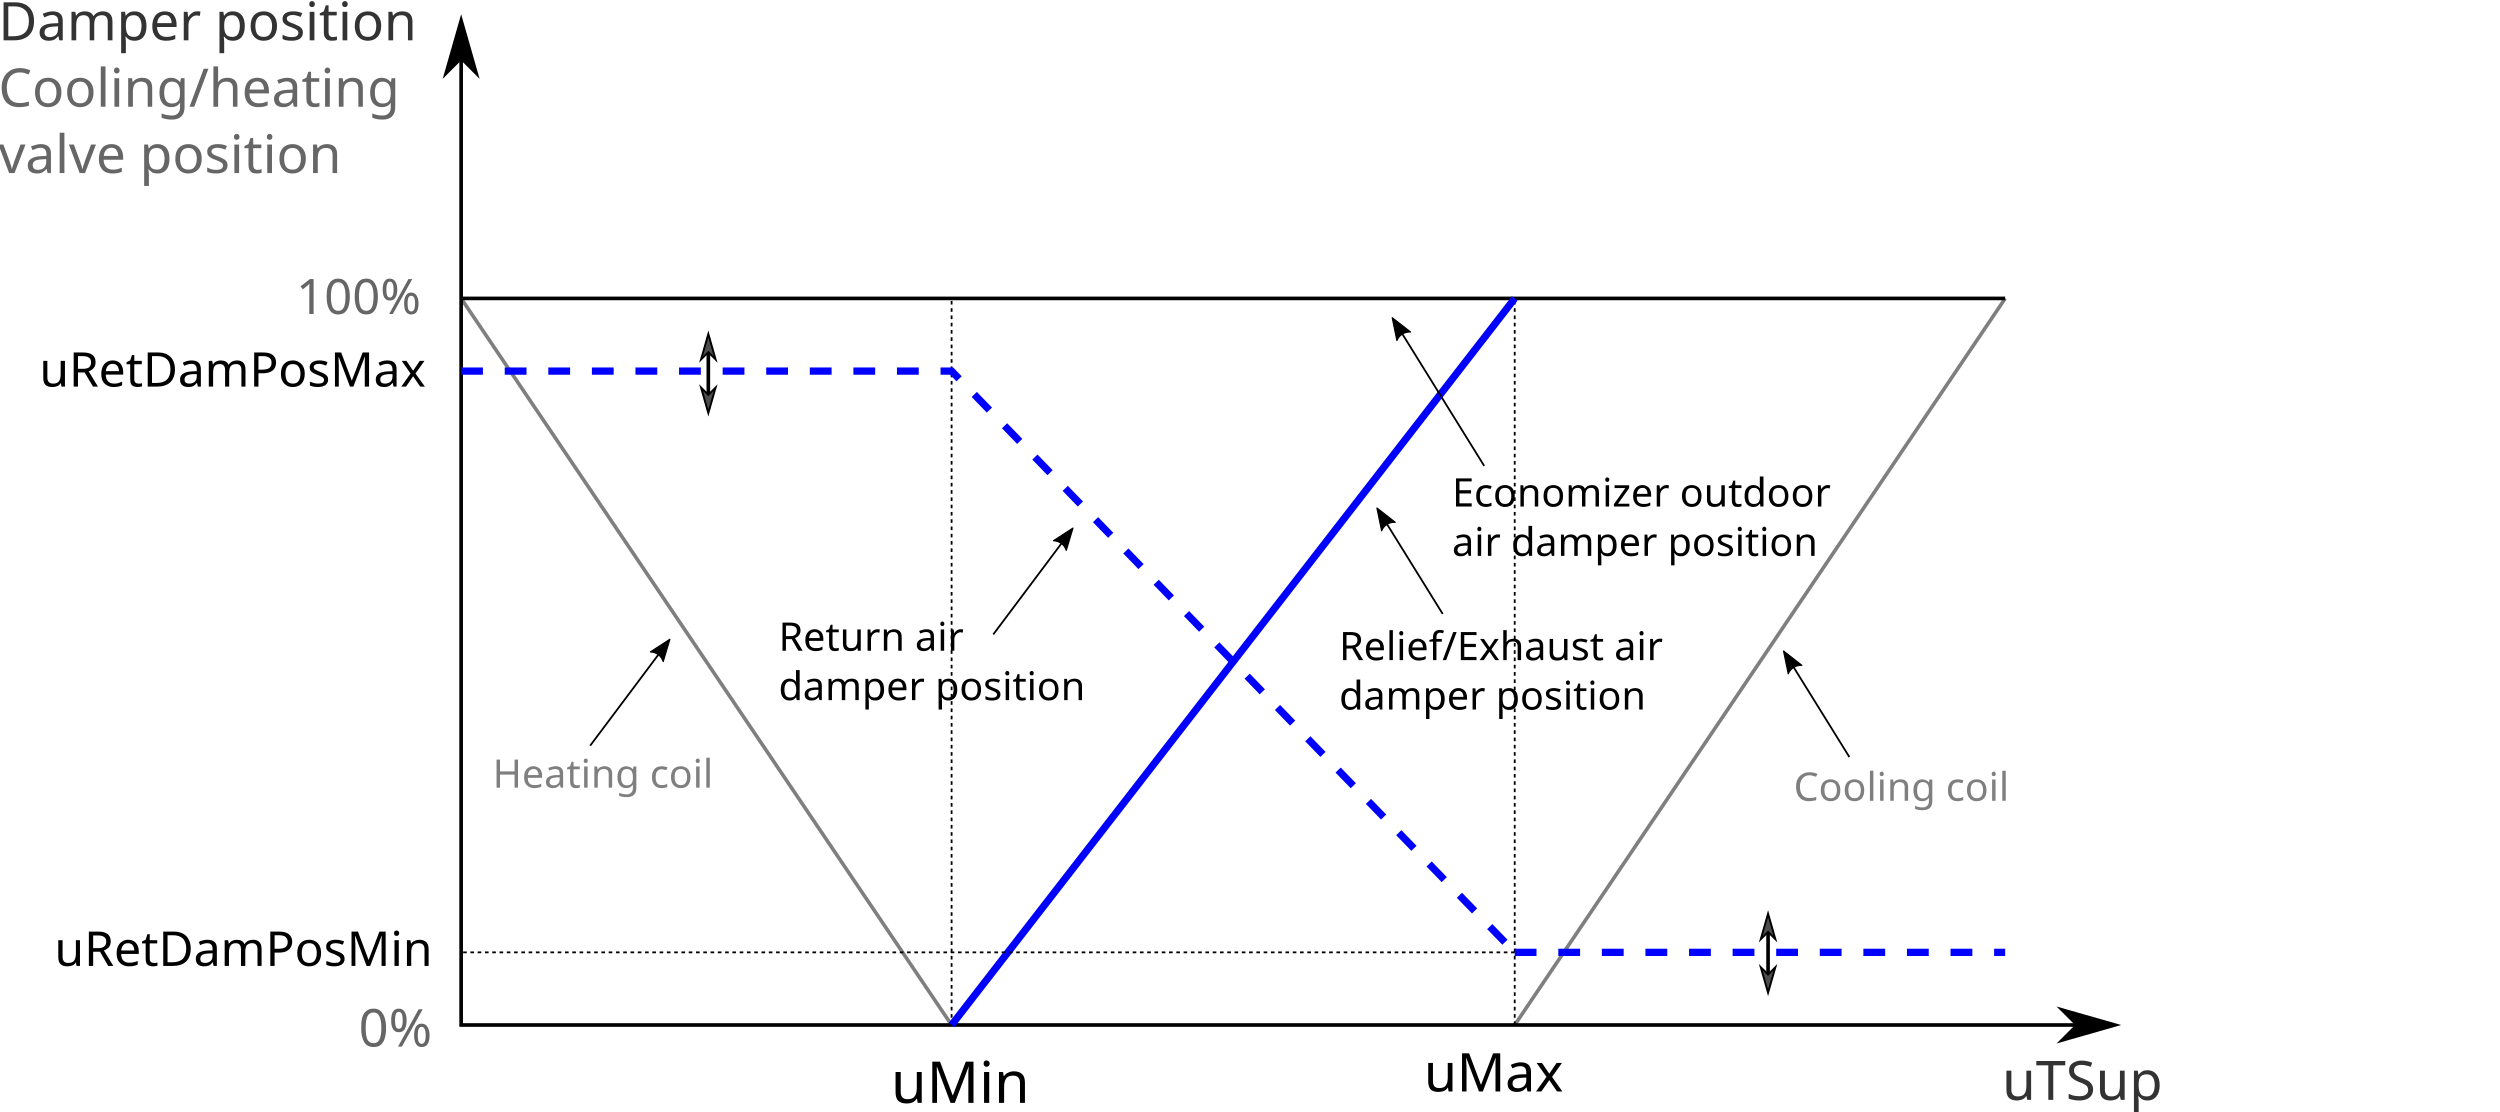
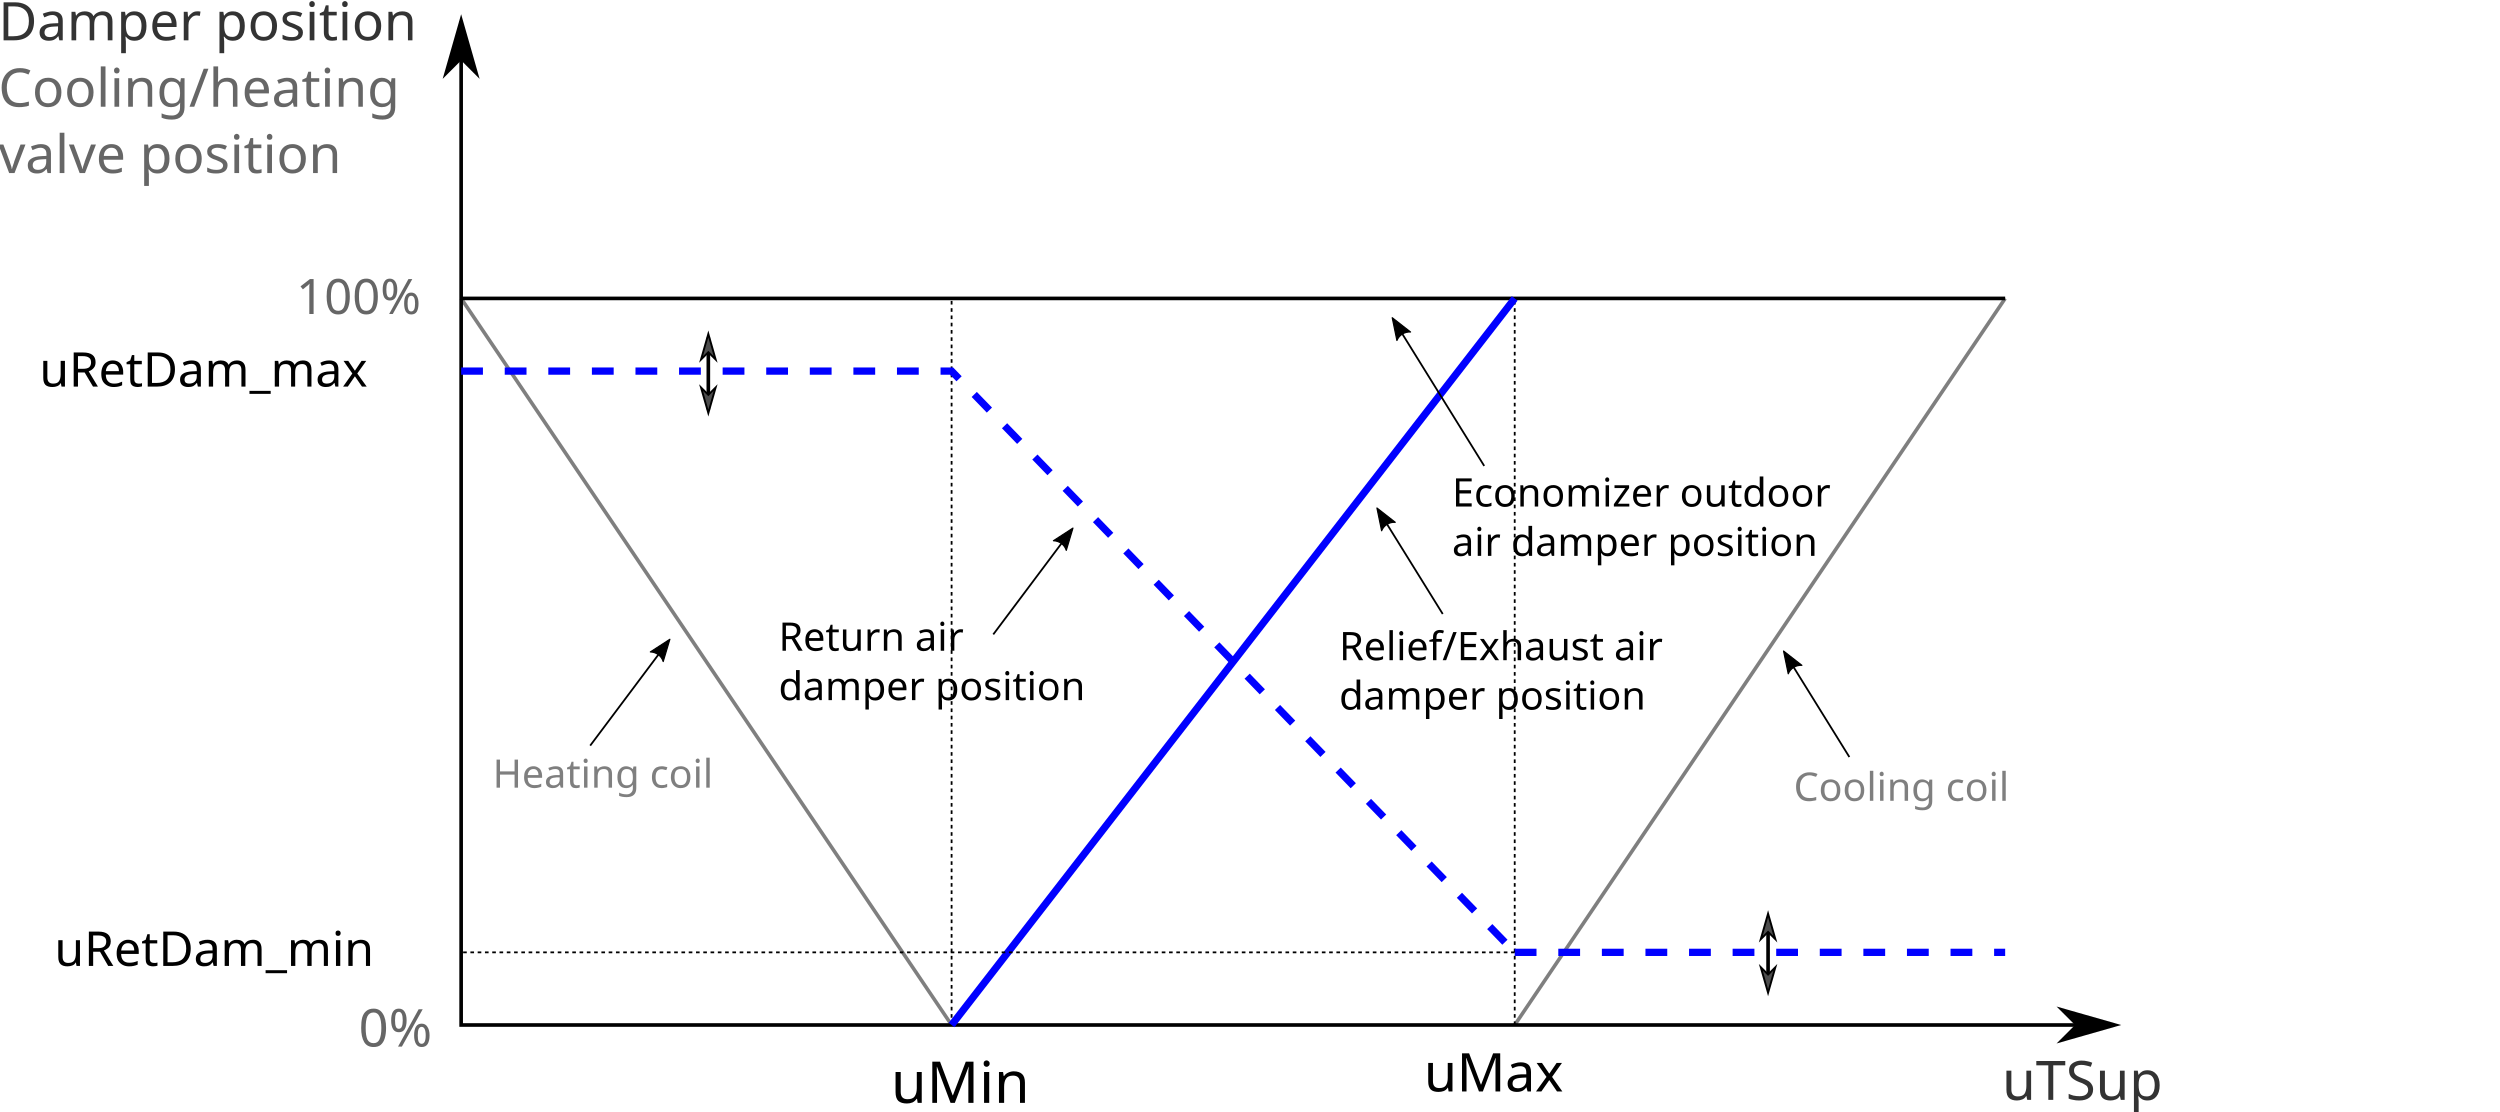
<svg xmlns="http://www.w3.org/2000/svg" width="182.07mm" height="80.922mm" viewBox="0 0 645.128 286.731" id="svg2" version="1.1">
  <defs id="defs4">
    <marker style="overflow:visible" id="marker2677" refX="0" refY="0" orient="auto">
      <path transform="matrix(-1.1,0,0,-1.1,-1.1,0)" d="M 8.719,4.034 -2.207,0.016 8.719,-4.002 c -1.745,2.372 -1.735,5.617 -6e-7,8.035 z" style="fill:#000000;fill-opacity:1;fill-rule:evenodd;stroke:#000000;stroke-width:0.625;stroke-linejoin:round;stroke-opacity:1" id="path2675" />
    </marker>
    <marker style="overflow:visible" id="Arrow2Lend" refX="0" refY="0" orient="auto">
      <path transform="matrix(-1.1,0,0,-1.1,-1.1,0)" d="M 8.719,4.034 -2.207,0.016 8.719,-4.002 c -1.745,2.372 -1.735,5.617 -6e-7,8.035 z" style="fill:#000000;fill-opacity:1;fill-rule:evenodd;stroke:#000000;stroke-width:0.625;stroke-linejoin:round;stroke-opacity:1" id="path1609" />
    </marker>
    <marker style="overflow:visible" id="marker2284" refX="0" refY="0" orient="auto">
      <path transform="matrix(0.8,0,0,0.8,10,0)" style="fill:#000000;fill-opacity:1;fill-rule:evenodd;stroke:#000000;stroke-width:1pt;stroke-opacity:1" d="M 0,0 5,-5 -12.5,0 5,5 Z" id="path2282" />
    </marker>
    <marker style="overflow:visible" id="Arrow1Lstart" refX="0" refY="0" orient="auto">
      <path transform="matrix(0.8,0,0,0.8,10,0)" style="fill:#000000;fill-opacity:1;fill-rule:evenodd;stroke:#000000;stroke-width:1pt;stroke-opacity:1" d="M 0,0 5,-5 -12.5,0 5,5 Z" id="path1588" />
    </marker>
    <marker orient="auto" refY="0" refX="0" id="marker1472" style="overflow:visible">
      <path id="path1470" d="M 0,0 5,-5 -12.5,0 5,5 Z" style="fill:#000000;fill-opacity:1;fill-rule:evenodd;stroke:#000000;stroke-width:1pt;stroke-opacity:1" transform="matrix(-0.8,0,0,-0.8,-10,0)" />
    </marker>
    <marker orient="auto" refY="0" refX="0" id="marker1354" style="overflow:visible">
      <path id="path1352" d="M 0,0 5,-5 -12.5,0 5,5 Z" style="fill:#000000;fill-opacity:1;fill-rule:evenodd;stroke:#000000;stroke-width:1pt;stroke-opacity:1" transform="matrix(-0.8,0,0,-0.8,-10,0)" />
    </marker>
    <marker orient="auto" refY="0" refX="0" id="marker1254" style="overflow:visible">
      <path id="path1252" style="fill:#000000;fill-opacity:1;fill-rule:evenodd;stroke:#000000;stroke-width:0.625;stroke-linejoin:round;stroke-opacity:1" d="M 8.719,4.034 -2.207,0.016 8.719,-4.002 c -1.745,2.372 -1.735,5.617 -6e-7,8.035 z" transform="matrix(1.1,0,0,1.1,1.1,0)" />
    </marker>
    <marker style="overflow:visible" id="marker9822-6" refX="0" refY="0" orient="auto">
      <path transform="matrix(0.4,0,0,0.4,4,0)" style="fill:#4d4d4d;fill-opacity:1;fill-rule:evenodd;stroke:#000000;stroke-width:1pt;stroke-opacity:1" d="M 0,0 5,-5 -12.5,0 5,5 Z" id="path9820-9" />
    </marker>
    <marker orient="auto" refY="0" refX="0" id="marker10000-5" style="overflow:visible">
      <path id="path9998-3" d="M 0,0 5,-5 -12.5,0 5,5 Z" style="fill:#4d4d4d;fill-opacity:1;fill-rule:evenodd;stroke:#000000;stroke-width:1pt;stroke-opacity:1" transform="matrix(-0.4,0,0,-0.4,-4,0)" />
    </marker>
    <marker orient="auto" refY="0" refX="0" id="marker9484-2" style="overflow:visible">
      <path id="path9482-8" d="M 0,0 5,-5 -12.5,0 5,5 Z" style="fill:#4d4d4d;fill-opacity:1;fill-rule:evenodd;stroke:#000000;stroke-width:1pt;stroke-opacity:1" transform="matrix(0.4,0,0,0.4,4,0)" />
    </marker>
    <marker style="overflow:visible" id="marker9650-8" refX="0" refY="0" orient="auto">
      <path transform="matrix(-0.4,0,0,-0.4,-4,0)" style="fill:#4d4d4d;fill-opacity:1;fill-rule:evenodd;stroke:#000000;stroke-width:1pt;stroke-opacity:1" d="M 0,0 5,-5 -12.5,0 5,5 Z" id="path9648-9" />
    </marker>
    <marker orient="auto" refY="0" refX="0" id="marker9484" style="overflow:visible">
      <path id="path9482" d="M 0,0 5,-5 -12.5,0 5,5 Z" style="fill:#4d4d4d;fill-opacity:1;fill-rule:evenodd;stroke:#000000;stroke-width:1pt;stroke-opacity:1" transform="matrix(0.4,0,0,0.4,4,0)" />
    </marker>
    <marker style="overflow:visible" id="marker9650" refX="0" refY="0" orient="auto">
      <path transform="matrix(-0.4,0,0,-0.4,-4,0)" style="fill:#4d4d4d;fill-opacity:1;fill-rule:evenodd;stroke:#000000;stroke-width:1pt;stroke-opacity:1" d="M 0,0 5,-5 -12.5,0 5,5 Z" id="path9648" />
    </marker>
    <marker style="overflow:visible" id="marker9822" refX="0" refY="0" orient="auto">
      <path transform="matrix(0.4,0,0,0.4,4,0)" style="fill:#4d4d4d;fill-opacity:1;fill-rule:evenodd;stroke:#000000;stroke-width:1pt;stroke-opacity:1" d="M 0,0 5,-5 -12.5,0 5,5 Z" id="path9820" />
    </marker>
    <marker orient="auto" refY="0" refX="0" id="marker10000" style="overflow:visible">
      <path id="path9998" d="M 0,0 5,-5 -12.5,0 5,5 Z" style="fill:#4d4d4d;fill-opacity:1;fill-rule:evenodd;stroke:#000000;stroke-width:1pt;stroke-opacity:1" transform="matrix(-0.4,0,0,-0.4,-4,0)" />
    </marker>
    <marker orient="auto" refY="0" refX="0" id="marker6810" style="overflow:visible">
      <path id="path6808" d="M 0,0 5,-5 -12.5,0 5,5 Z" style="fill:#000000;fill-opacity:1;fill-rule:evenodd;stroke:#000000;stroke-width:1pt;stroke-opacity:0.964" transform="matrix(0.4,0,0,0.4,4,0)" />
    </marker>
    <marker orient="auto" refY="0" refX="0" id="Arrow1Mstart" style="overflow:visible">
      <path id="path6104" d="M 0,0 5,-5 -12.5,0 5,5 Z" style="fill:#000000;fill-opacity:1;fill-rule:evenodd;stroke:#000000;stroke-width:1pt;stroke-opacity:1" transform="matrix(0.4,0,0,0.4,4,0)" />
    </marker>
    <marker style="overflow:visible" id="Arrow2Lend-2" refX="0" refY="0" orient="auto">
      <path transform="matrix(-1.1,0,0,-1.1,-1.1,0)" d="M 8.719,4.034 -2.207,0.016 8.719,-4.002 c -1.745,2.372 -1.735,5.617 -6e-7,8.035 z" style="fill:#000000;fill-opacity:1;fill-rule:evenodd;stroke:#000000;stroke-width:0.625;stroke-linejoin:round;stroke-opacity:1" id="path1609-8" />
    </marker>
    <marker style="overflow:visible" id="marker2677-9" refX="0" refY="0" orient="auto">
      <path transform="matrix(-1.1,0,0,-1.1,-1.1,0)" d="M 8.719,4.034 -2.207,0.016 8.719,-4.002 c -1.745,2.372 -1.735,5.617 -6e-7,8.035 z" style="fill:#000000;fill-opacity:1;fill-rule:evenodd;stroke:#000000;stroke-width:0.625;stroke-linejoin:round;stroke-opacity:1" id="path2675-2" />
    </marker>
    <marker style="overflow:visible" id="marker2677-9-8" refX="0" refY="0" orient="auto">
      <path transform="matrix(-1.1,0,0,-1.1,-1.1,0)" d="M 8.719,4.034 -2.207,0.016 8.719,-4.002 c -1.745,2.372 -1.735,5.617 -6e-7,8.035 z" style="fill:#000000;fill-opacity:1;fill-rule:evenodd;stroke:#000000;stroke-width:0.625;stroke-linejoin:round;stroke-opacity:1" id="path2675-2-8" />
    </marker>
  </defs>
  <g id="layer1" transform="translate(-60.64015,-396.8336)">
    <g transform="matrix(3.543307,0,0,3.543307,12.95465,15.48085)" id="layer1-6">
      <path id="path7626" d="m 195.527,117.37 v 0" style="opacity:0;fill:#333333;fill-rule:evenodd;stroke:none;stroke-width:0.265px;stroke-linecap:butt;stroke-linejoin:miter;stroke-opacity:1" />
      <text id="text4487-8-2" y="187.943" x="78.353" style="font-style:normal;font-variant:normal;font-weight:normal;font-stretch:normal;font-size:10.619px;line-height:0%;font-family:sans-serif;-inkscape-font-specification:'sans-serif, Normal';text-align:start;letter-spacing:0px;word-spacing:0px;writing-mode:lr-tb;text-anchor:start;fill:#000000;fill-opacity:1;stroke:none;stroke-width:0.093" xml:space="preserve">
        <tspan id="tspan1089" x="78.353" y="187.943" style="font-size:4.205px;line-height:0;stroke-width:0.093">uMin</tspan>
      </text>
      <text id="text4487-8-00" y="187.121" x="117.16" style="font-style:normal;font-variant:normal;font-weight:normal;font-stretch:normal;font-size:10.22px;line-height:0%;font-family:sans-serif;-inkscape-font-specification:'sans-serif, Normal';text-align:start;letter-spacing:0px;word-spacing:0px;writing-mode:lr-tb;text-anchor:start;fill:#000000;fill-opacity:1;stroke:none;stroke-width:0.086" xml:space="preserve">
        <tspan id="tspan1091" x="117.16" y="187.121" style="font-size:3.883px;line-height:0;stroke-width:0.086">uMax</tspan>
      </text>
      <path id="path9459-0" d="m 142.223,179.66 c 0,-5.093 0,-5.226 0,-5.226" style="fill:#4d4d4d;stroke:#000000;stroke-width:0.265px;stroke-linecap:butt;stroke-linejoin:miter;stroke-opacity:1;marker-start:url(#marker9484);marker-end:url(#marker9650)" />
      <text id="text4487-8-00-8" y="187.726" x="159.269" style="font-style:normal;font-variant:normal;font-weight:normal;font-stretch:normal;font-size:10.853px;line-height:0%;font-family:sans-serif;-inkscape-font-specification:'sans-serif, Normal';text-align:start;letter-spacing:0px;word-spacing:0px;writing-mode:lr-tb;text-anchor:start;fill:#333333;fill-opacity:1;stroke:none;stroke-width:0.087" xml:space="preserve">
        <tspan id="tspan1083" x="159.269" y="187.726" style="font-size:3.953px;line-height:0;stroke-width:0.087">uTSup</tspan>
      </text>
      <text id="text4487-7-8" y="130.496" x="35.03" style="font-style:normal;font-weight:normal;font-size:10.116px;line-height:0%;font-family:sans-serif;letter-spacing:0px;word-spacing:0px;fill:#333333;fill-opacity:1;stroke:none;stroke-width:0.223" xml:space="preserve">
        <tspan id="tspan9169-30" style="font-size:3.569px;line-height:1.25;fill:#666666;stroke-width:0.223" y="130.496" x="35.03">100%</tspan>
      </text>
      <text id="text4487-7-8-6" y="183.846" x="39.573" style="font-style:normal;font-weight:normal;font-size:10.81px;line-height:0%;font-family:sans-serif;letter-spacing:0px;word-spacing:0px;fill:#333333;fill-opacity:1;stroke:none;stroke-width:0.238" xml:space="preserve">
        <tspan id="tspan9169-30-0" style="font-size:3.814px;line-height:1.25;fill:#666666;stroke-width:0.238" y="183.846" x="39.573">0%</tspan>
      </text>
      <path id="path9459-0-4" d="m 65.044,137.441 c 0,-5.093 0,-5.226 0,-5.226" style="fill:#4d4d4d;stroke:#000000;stroke-width:0.265px;stroke-linecap:butt;stroke-linejoin:miter;stroke-opacity:1;marker-start:url(#marker9484-2);marker-end:url(#marker9650-8)" />
      <text id="text4487-8-00-8-7" y="110.564" x="13.343" style="font-style:normal;font-weight:normal;font-size:10.962px;line-height:0%;font-family:sans-serif;letter-spacing:0px;word-spacing:0px;fill:#333333;fill-opacity:1;stroke:none;stroke-width:0.242" xml:space="preserve">
        <tspan style="font-size:3.867px;line-height:1.25;fill:#333333;stroke-width:0.242" y="110.564" x="13.343" id="tspan20232">Damper position</tspan>
        <tspan style="font-size:3.867px;line-height:1.25;fill:#666666;stroke-width:0.242" y="115.398" x="13.343" id="tspan20236">Cooling/heating </tspan>
        <tspan style="font-size:3.867px;line-height:1.25;fill:#666666;stroke-width:0.242" y="120.232" x="13.343" id="tspan20234">valve position</tspan>
      </text>
      <text xml:space="preserve" style="font-style:normal;font-variant:normal;font-weight:normal;font-stretch:normal;font-size:10.592px;line-height:0%;font-family:sans-serif;-inkscape-font-specification:'sans-serif, Normal';text-align:start;letter-spacing:0px;word-spacing:0px;writing-mode:lr-tb;text-anchor:start;fill:#000000;fill-opacity:1;stroke:none;stroke-width:0.087px;stroke-linecap:butt;stroke-linejoin:miter;stroke-opacity:1" x="16.327" y="135.782" id="text1021">
-         <tspan id="tspan1056" x="16.327" y="135.782" style="font-size:3.483px;line-height:1.25;stroke-width:0.087px">uRetDamPosMax</tspan>
+         <tspan id="tspan1056" x="16.327" y="135.782" style="font-size:3.483px;line-height:1.25;stroke-width:0.087px">uRetDam_max</tspan>
      </text>
      <text xml:space="preserve" style="font-style:normal;font-variant:normal;font-weight:normal;font-stretch:normal;font-size:10.649px;line-height:0%;font-family:sans-serif;-inkscape-font-specification:'sans-serif, Normal';text-align:start;letter-spacing:0px;word-spacing:0px;writing-mode:lr-tb;text-anchor:start;fill:#000000;fill-opacity:1;stroke:none;stroke-width:0.088px;stroke-linecap:butt;stroke-linejoin:miter;stroke-opacity:1" x="17.423" y="177.973" id="text1021-6">
-         <tspan id="tspan1052" x="17.423" y="177.973" style="font-size:3.502px;line-height:1.25;stroke-width:0.088px">uRetDamPosMin</tspan>
+         <tspan id="tspan1052" x="17.423" y="177.973" style="font-size:3.502px;line-height:1.25;stroke-width:0.088px">uRetDam_min</tspan>
      </text>
      <path style="fill:none;fill-rule:evenodd;stroke:#000000;stroke-width:0.265;stroke-linecap:butt;stroke-linejoin:miter;stroke-miterlimit:4;stroke-dasharray:none;stroke-opacity:1;marker-start:url(#Arrow1Lstart);marker-end:url(#marker1354)" d="m 47.042,109.176 v 73.099 l 120.385,-1e-5" id="path1248" />
      <path style="fill:none;fill-rule:evenodd;stroke:#000000;stroke-width:0.132;stroke-linecap:butt;stroke-linejoin:miter;stroke-miterlimit:4;stroke-dasharray:0.265, 0.265;stroke-dashoffset:0;stroke-opacity:1" d="M 82.761,182.276 V 129.359" id="path1960" />
      <path style="fill:none;fill-rule:evenodd;stroke:#000000;stroke-width:0.132;stroke-linecap:butt;stroke-linejoin:miter;stroke-miterlimit:4;stroke-dasharray:0.265, 0.265;stroke-dashoffset:0;stroke-opacity:1" d="M 123.771,182.276 V 129.359" id="path1964" />
      <path style="opacity:0.5;fill:none;fill-rule:evenodd;stroke:#000000;stroke-width:0.265;stroke-linecap:butt;stroke-linejoin:miter;stroke-miterlimit:4;stroke-dasharray:none;stroke-opacity:1" d="m 47.042,129.359 35.719,52.917" id="path1968" />
      <path style="fill:none;fill-rule:evenodd;stroke:#000000;stroke-width:0.265px;stroke-linecap:butt;stroke-linejoin:miter;stroke-opacity:1" d="M 47.042,129.359 H 159.49" id="path1995" />
      <path style="opacity:0.5;fill:none;fill-rule:evenodd;stroke:#000000;stroke-width:0.265;stroke-linecap:butt;stroke-linejoin:miter;stroke-miterlimit:4;stroke-dasharray:none;stroke-opacity:1" d="m 123.771,182.276 35.719,-52.917" id="path1999" />
      <path style="fill:none;fill-rule:evenodd;stroke:#0000ff;stroke-width:0.529;stroke-linecap:butt;stroke-linejoin:miter;stroke-miterlimit:4;stroke-dasharray:none;stroke-opacity:1" d="M 82.761,182.276 123.771,129.359" id="path2007" />
      <path style="fill:none;fill-rule:evenodd;stroke:#0000ff;stroke-width:0.529;stroke-linecap:butt;stroke-linejoin:miter;stroke-miterlimit:4;stroke-dasharray:1.587, 1.587;stroke-dashoffset:0;stroke-opacity:1" d="m 123.771,176.984 h 35.719" id="path2011" />
      <path style="fill:none;fill-rule:evenodd;stroke:#0000ff;stroke-width:0.529;stroke-linecap:butt;stroke-linejoin:miter;stroke-miterlimit:4;stroke-dasharray:1.587, 1.587;stroke-dashoffset:0;stroke-opacity:1" d="m 47.042,134.651 h 35.719 l 41.01,42.333" id="path2015" />
      <path style="fill:none;fill-rule:evenodd;stroke:#000000;stroke-width:0.132;stroke-linecap:butt;stroke-linejoin:miter;stroke-miterlimit:4;stroke-dasharray:0.265, 0.265;stroke-dashoffset:0;stroke-opacity:1" d="M 123.771,176.984 H 47.042" id="path2019" />
      <text xml:space="preserve" style="font-style:normal;font-weight:normal;font-size:2.876px;line-height:125%;font-family:sans-serif;letter-spacing:0px;word-spacing:0px;fill:#000000;fill-opacity:1;stroke:none;stroke-width:0.072px;stroke-linecap:butt;stroke-linejoin:miter;stroke-opacity:1" x="70.166" y="155.017" id="text2061">
        <tspan id="tspan2059" x="70.166" y="155.017" style="stroke-width:0.072px">Return air</tspan>
        <tspan x="70.166" y="158.612" style="stroke-width:0.072px" id="tspan2063">damper position</tspan>
      </text>
-       <text xml:space="preserve" style="font-style:normal;font-weight:normal;font-size:2.877px;line-height:125%;font-family:sans-serif;letter-spacing:0px;word-spacing:0px;fill:#000000;fill-opacity:1;stroke:none;stroke-width:0.072px;stroke-linecap:butt;stroke-linejoin:miter;stroke-opacity:1" x="110.987" y="155.706" id="text2061-0">
+       <text xml:space="preserve" style="font-style:normal;font-weight:normal;font-size:2.876px;line-height:125%;font-family:sans-serif;letter-spacing:0px;word-spacing:0px;fill:#000000;fill-opacity:1;stroke:none;stroke-width:0.072px;stroke-linecap:butt;stroke-linejoin:miter;stroke-opacity:1" x="110.987" y="155.706" id="text2061-0">
        <tspan x="110.987" y="155.706" style="stroke-width:0.072px" id="tspan2063-9">Relief/Exhaust air</tspan>
        <tspan x="110.987" y="159.301" style="stroke-width:0.072px" id="tspan2088">damper position</tspan>
      </text>
-       <text xml:space="preserve" style="font-style:normal;font-weight:normal;font-size:2.877px;line-height:125%;font-family:sans-serif;letter-spacing:0px;word-spacing:0px;fill:#000000;fill-opacity:1;stroke:none;stroke-width:0.072px;stroke-linecap:butt;stroke-linejoin:miter;stroke-opacity:1" x="119.214" y="144.515" id="text2061-4">
+       <text xml:space="preserve" style="font-style:normal;font-weight:normal;font-size:2.876px;line-height:125%;font-family:sans-serif;letter-spacing:0px;word-spacing:0px;fill:#000000;fill-opacity:1;stroke:none;stroke-width:0.072px;stroke-linecap:butt;stroke-linejoin:miter;stroke-opacity:1" x="119.214" y="144.515" id="text2061-4">
        <tspan x="119.214" y="144.515" style="stroke-width:0.072px" id="tspan2063-5">Economizer outdoor</tspan>
        <tspan x="119.214" y="148.111" style="stroke-width:0.072px" id="tspan2113">air damper position</tspan>
      </text>
-       <text xml:space="preserve" style="font-style:normal;font-weight:normal;font-size:2.877px;line-height:125%;font-family:sans-serif;letter-spacing:0px;word-spacing:0px;opacity:0.5;fill:#000000;fill-opacity:1;stroke:none;stroke-width:0.072px;stroke-linecap:butt;stroke-linejoin:miter;stroke-opacity:1" x="49.338" y="164.993" id="text2061-1">
+       <text xml:space="preserve" style="font-style:normal;font-weight:normal;font-size:2.876px;line-height:125%;font-family:sans-serif;letter-spacing:0px;word-spacing:0px;opacity:0.5;fill:#000000;fill-opacity:1;stroke:none;stroke-width:0.072px;stroke-linecap:butt;stroke-linejoin:miter;stroke-opacity:1" x="49.338" y="164.993" id="text2061-1">
        <tspan x="49.338" y="164.993" style="stroke-width:0.072px" id="tspan2063-4">Heating coil</tspan>
      </text>
-       <text xml:space="preserve" style="font-style:normal;font-weight:normal;font-size:2.877px;line-height:125%;font-family:sans-serif;letter-spacing:0px;word-spacing:0px;opacity:0.5;fill:#000000;fill-opacity:1;stroke:none;stroke-width:0.072px;stroke-linecap:butt;stroke-linejoin:miter;stroke-opacity:1" x="144.089" y="165.948" id="text2061-1-3">
+       <text xml:space="preserve" style="font-style:normal;font-weight:normal;font-size:2.876px;line-height:125%;font-family:sans-serif;letter-spacing:0px;word-spacing:0px;opacity:0.5;fill:#000000;fill-opacity:1;stroke:none;stroke-width:0.072px;stroke-linecap:butt;stroke-linejoin:miter;stroke-opacity:1" x="144.089" y="165.948" id="text2061-1-3">
        <tspan x="144.089" y="165.948" style="opacity:0.5;stroke-width:0.072px" id="tspan2063-4-1">Cooling coil</tspan>
      </text>
      <path style="fill:none;fill-rule:evenodd;stroke:#000000;stroke-width:0.132;stroke-linecap:butt;stroke-linejoin:miter;stroke-miterlimit:4;stroke-dasharray:none;stroke-opacity:1;marker-end:url(#Arrow2Lend)" d="m 56.441,161.927 5.698,-7.601" id="path2160" />
      <path style="fill:none;fill-rule:evenodd;stroke:#000000;stroke-width:0.132;stroke-linecap:butt;stroke-linejoin:miter;stroke-miterlimit:4;stroke-dasharray:none;stroke-opacity:1;marker-end:url(#Arrow2Lend-2)" d="m 85.796,153.829 5.698,-7.601" id="path2160-8" />
      <path style="fill:none;fill-rule:evenodd;stroke:#000000;stroke-width:0.132;stroke-linecap:butt;stroke-linejoin:miter;stroke-miterlimit:4;stroke-dasharray:none;stroke-opacity:1;marker-end:url(#marker2677)" d="m 148.143,162.759 -4.697,-7.571" id="path2671" />
      <path style="fill:none;fill-rule:evenodd;stroke:#000000;stroke-width:0.132;stroke-linecap:butt;stroke-linejoin:miter;stroke-miterlimit:4;stroke-dasharray:none;stroke-opacity:1;marker-end:url(#marker2677-9)" d="m 118.529,152.342 -4.697,-7.571" id="path2671-8" />
      <path style="fill:none;fill-rule:evenodd;stroke:#000000;stroke-width:0.132;stroke-linecap:butt;stroke-linejoin:miter;stroke-miterlimit:4;stroke-dasharray:none;stroke-opacity:1;marker-end:url(#marker2677-9-8)" d="m 121.55,141.559 -6.604,-10.646" id="path2671-8-6" />
    </g>
  </g>
</svg>
